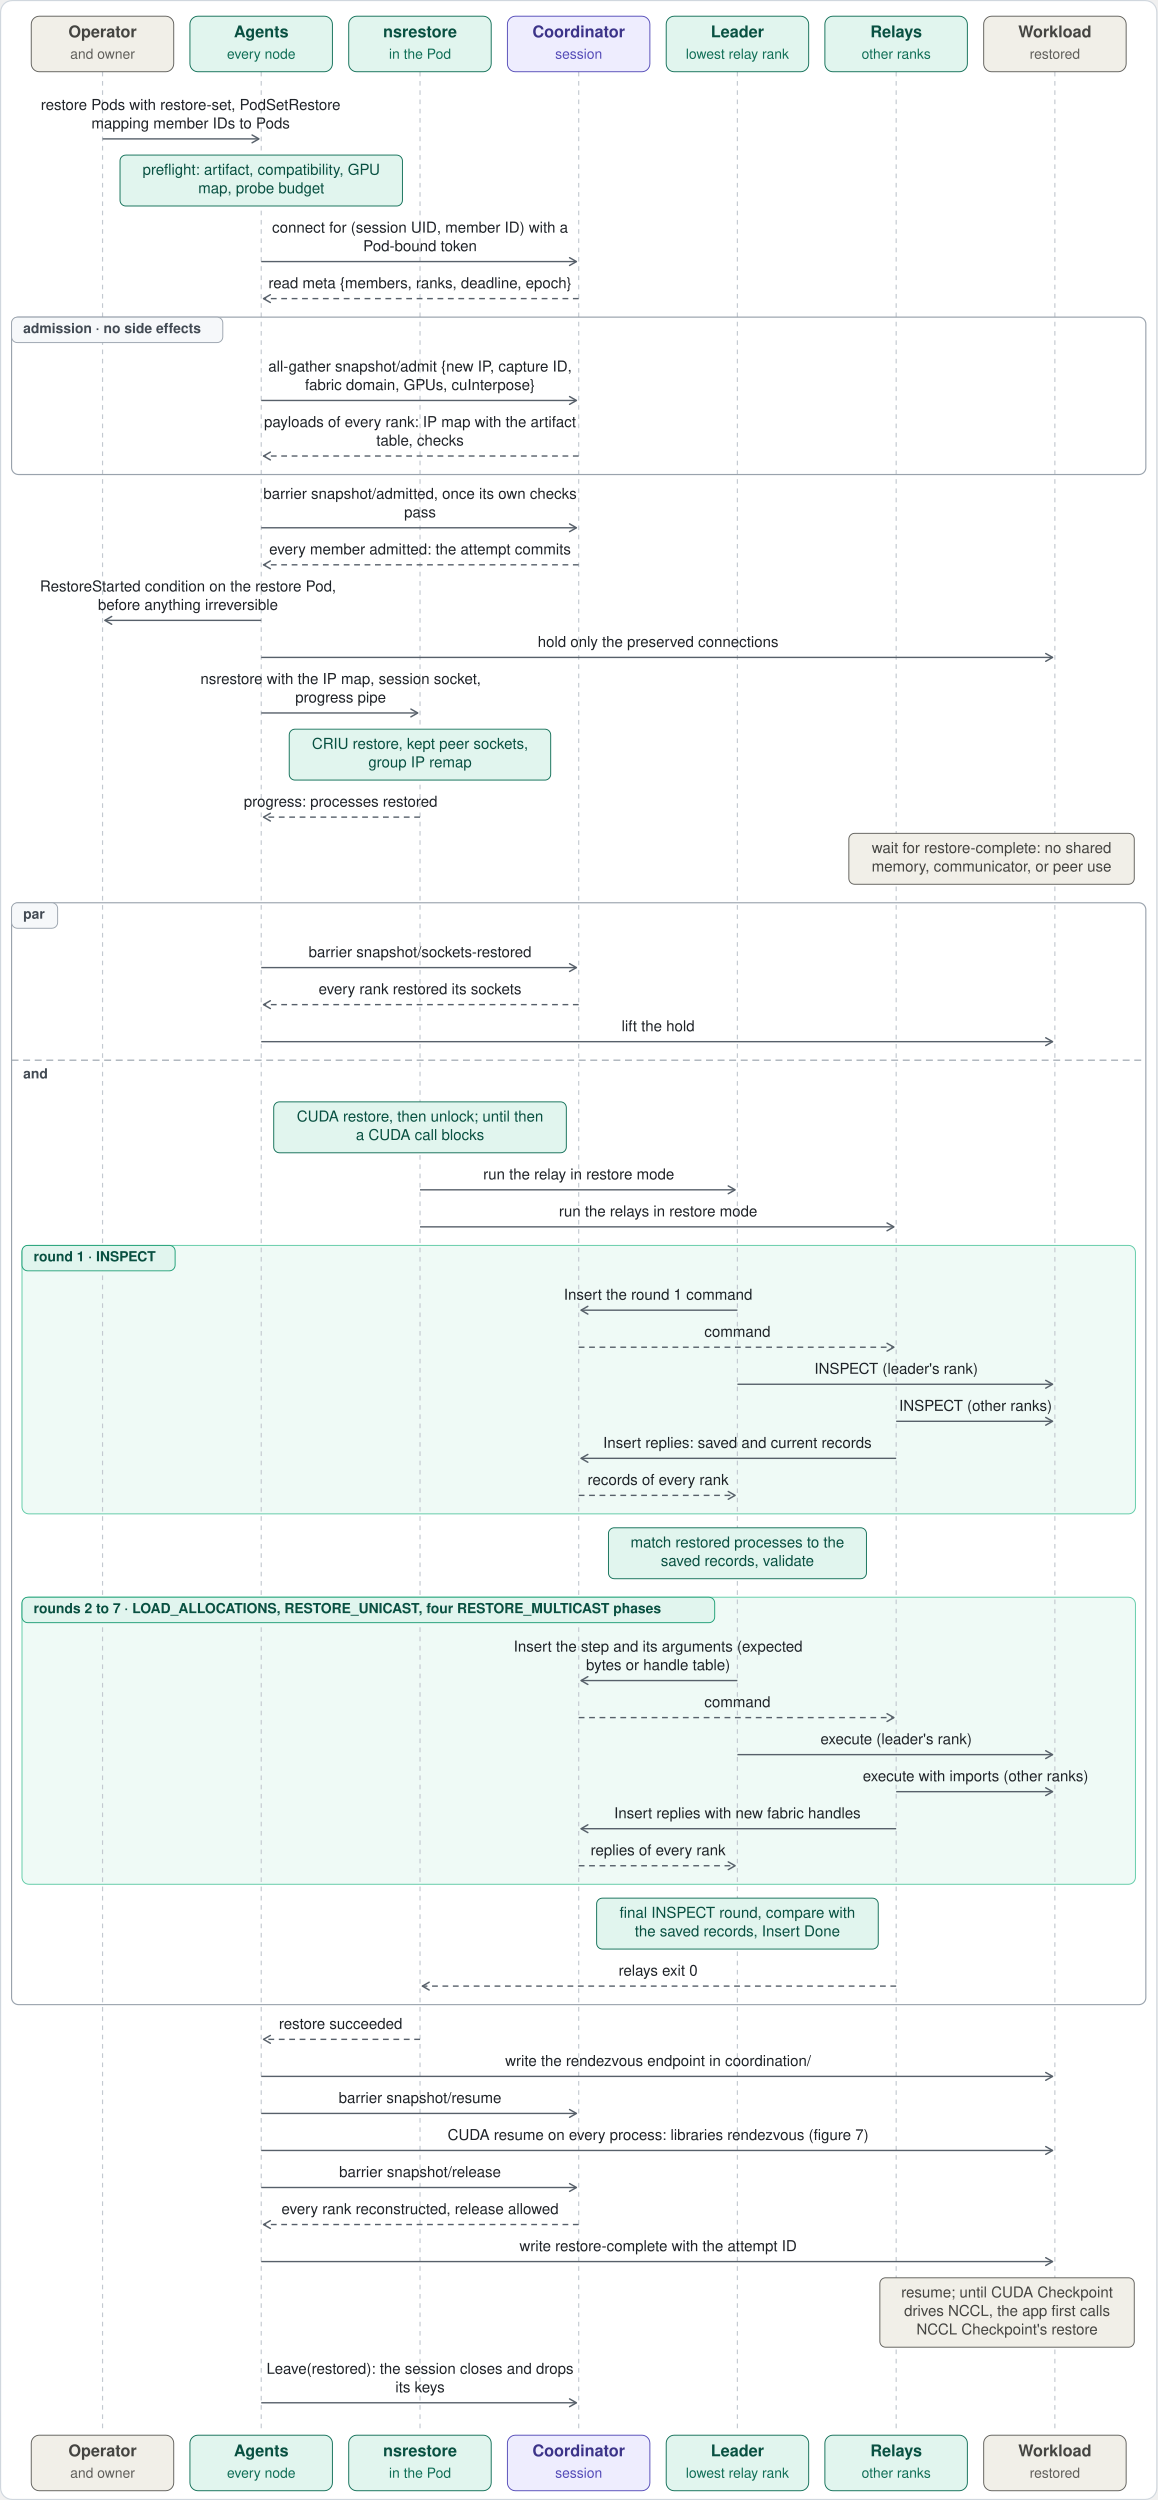
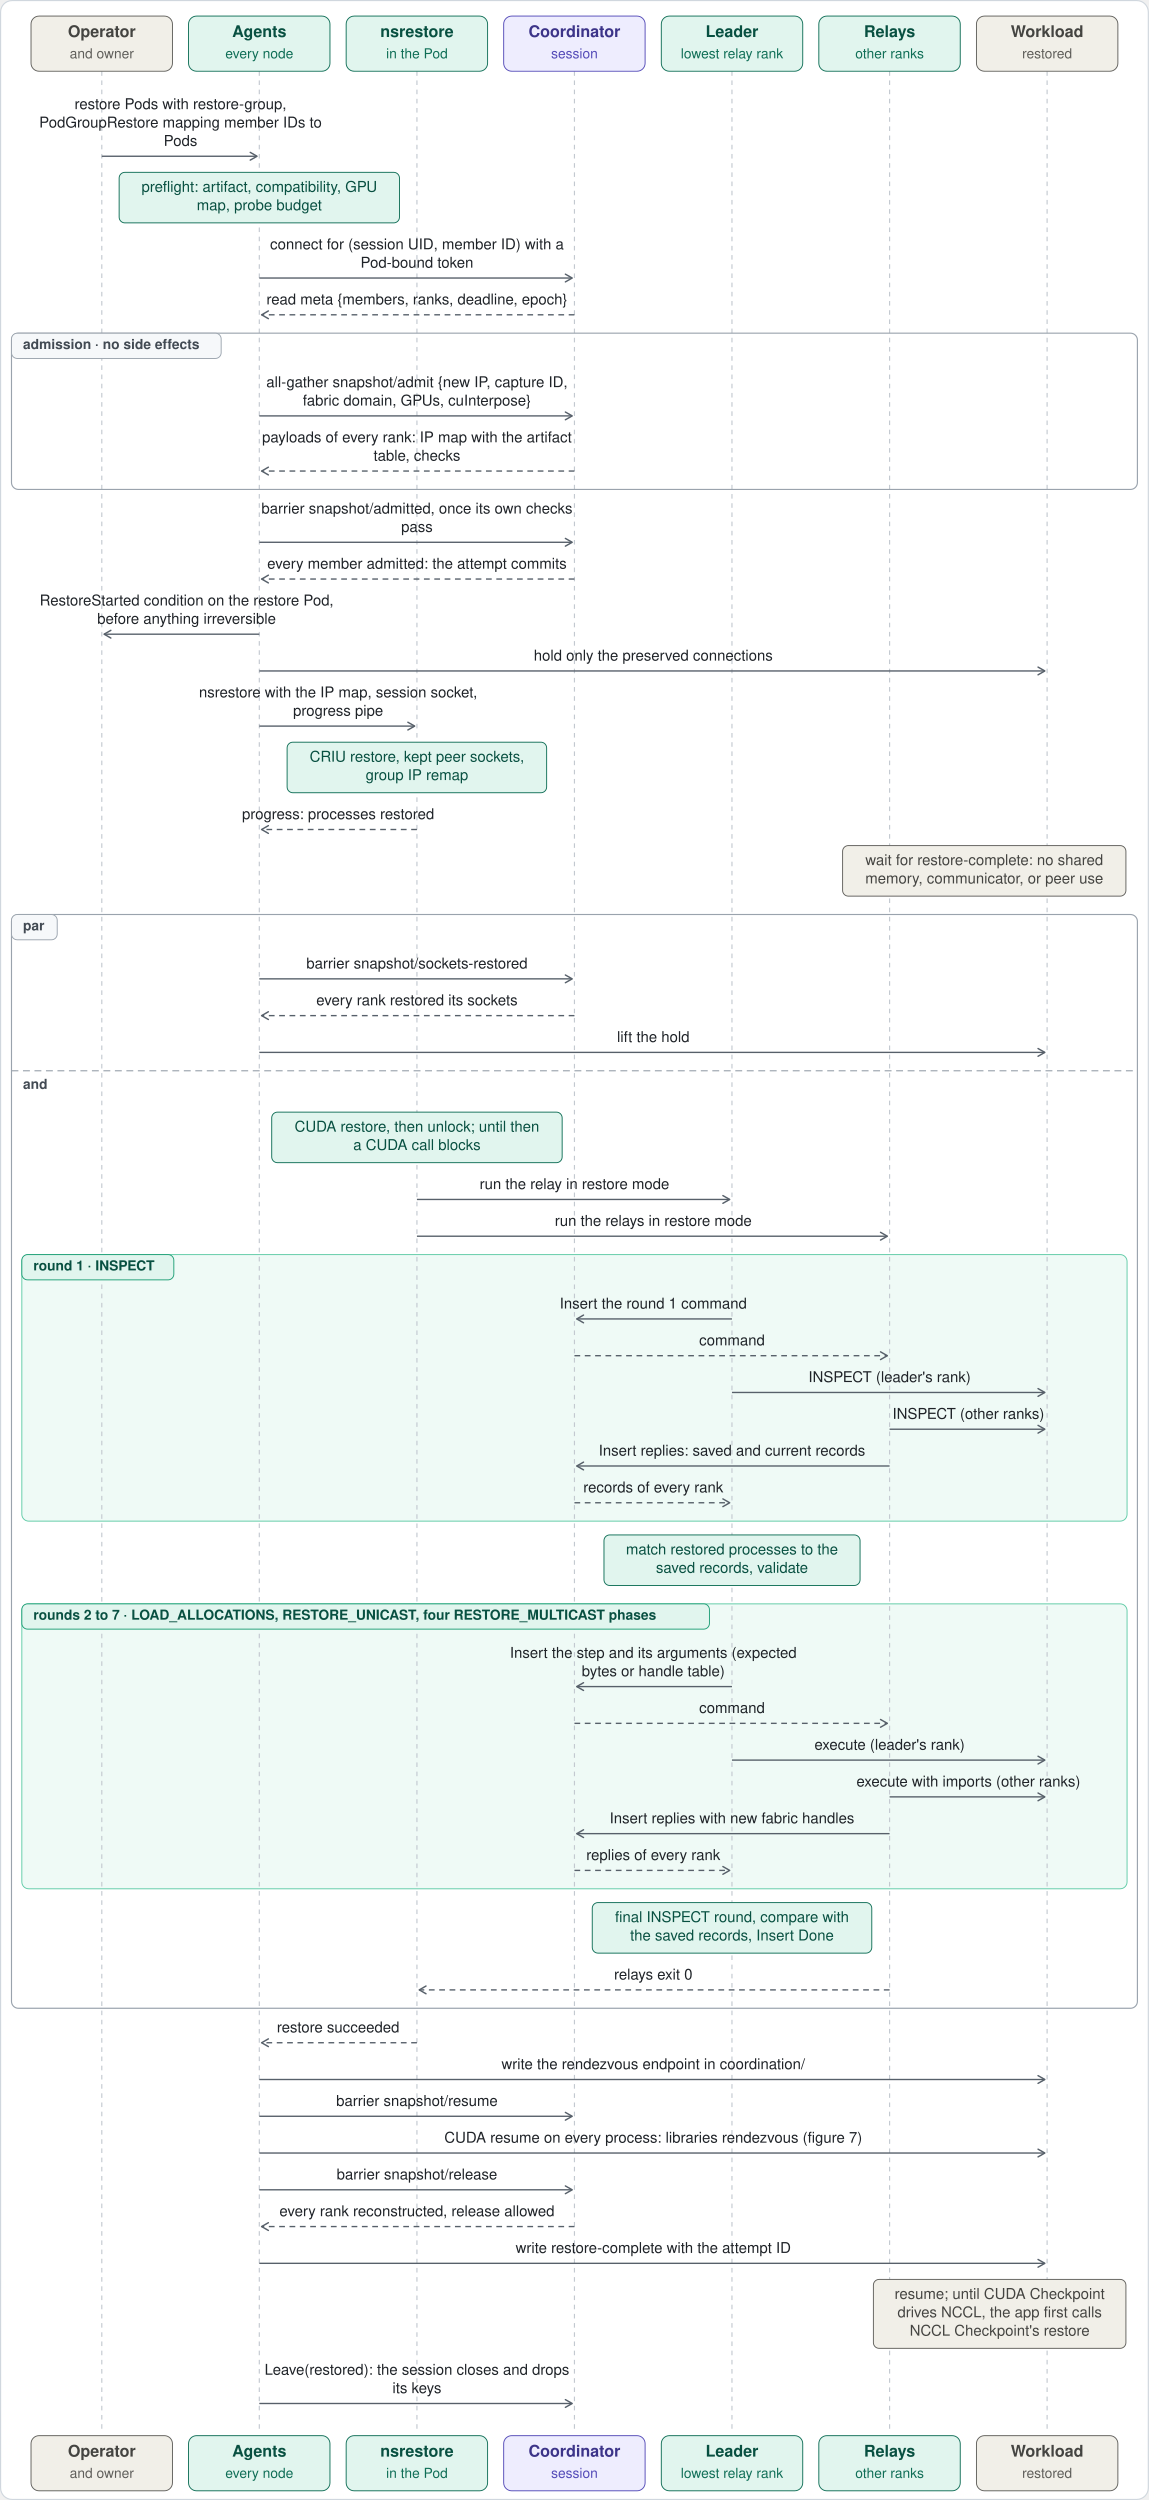
- <svg xmlns="http://www.w3.org/2000/svg" width="1000" height="2160" viewBox="0 0 1000 2160" role="img" aria-labelledby="title desc">
+ <svg xmlns="http://www.w3.org/2000/svg" width="1000" height="2176" viewBox="0 0 1000 2176" role="img" aria-labelledby="title desc">
  <style>
text{font-family:Helvetica,Arial,"Liberation Sans",sans-serif}
.bg{fill:#ffffff;stroke:#d0d7de}
.tx{fill:#1f2328}.tm{fill:#59636e}
.life{stroke:#c3c9d0}.arw{stroke:#57606a}.arwp{stroke:#7F77DD}
.ahp{stroke:#57606a;fill:none}.ahpp{stroke:#7F77DD;fill:none}
.frm{stroke:#9aa3ad;fill:none}.tag{fill:#f6f8fa;stroke:#9aa3ad}.tagt{fill:#424a53}
.note{fill:#f6f8fa;stroke:#c3c9d0}.notet{fill:#424a53}
.rnd{fill:#E1F5EE;fill-opacity:.55;stroke:#5DCAA5}.rndtag{fill:#E1F5EE;stroke:#1D9E75}.rndt{fill:#085041}
.cont{fill:none;stroke:#9aa3ad}.neutral{fill:#f6f8fa;stroke:#9aa3ad}
.k-p{fill:#EEEDFE;stroke:#534AB7}.k-p-t{fill:#3C3489}.k-p-s{fill:#534AB7}
.k-t{fill:#E1F5EE;stroke:#0F6E56}.k-t-t{fill:#085041}.k-t-s{fill:#0F6E56}
.k-g{fill:#F1EFE8;stroke:#5F5E5A}.k-g-t{fill:#444441}.k-g-s{fill:#5F5E5A}
.k-a{fill:#FAEEDA;stroke:#854F0B}.k-a-t{fill:#633806}.k-a-s{fill:#854F0B}
.k-r{fill:#FCEBEB;stroke:#A32D2D}.k-r-t{fill:#791F1F}.k-r-s{fill:#A32D2D}
.dot{fill:#1f2328}
@media (prefers-color-scheme: dark){
.bg{fill:#0d1117;stroke:#30363d}
.tx{fill:#e6edf3}.tm{fill:#9198a1}
.life{stroke:#3d444d}.arw{stroke:#9198a1}.ahp{stroke:#9198a1}
.frm{stroke:#57606a}.tag{fill:#151b23;stroke:#57606a}.tagt{fill:#d1d7e0}
.note{fill:#151b23;stroke:#3d444d}.notet{fill:#d1d7e0}
.rnd{fill:#085041;fill-opacity:.35;stroke:#1D9E75}.rndtag{fill:#085041;stroke:#5DCAA5}.rndt{fill:#E1F5EE}
.cont{stroke:#57606a}.neutral{fill:#151b23;stroke:#57606a}
.k-p{fill:#3C3489;stroke:#AFA9EC}.k-p-t{fill:#EEEDFE}.k-p-s{fill:#CECBF6}
.k-t{fill:#085041;stroke:#5DCAA5}.k-t-t{fill:#E1F5EE}.k-t-s{fill:#9FE1CB}
.k-g{fill:#444441;stroke:#B4B2A9}.k-g-t{fill:#F1EFE8}.k-g-s{fill:#D3D1C7}
.k-a{fill:#633806;stroke:#EF9F27}.k-a-t{fill:#FAEEDA}.k-a-s{fill:#FAC775}
.k-r{fill:#791F1F;stroke:#F09595}.k-r-t{fill:#FCEBEB}.k-r-s{fill:#F7C1C1}
.dot{fill:#e6edf3}
}
</style>
  <defs>
    <marker id="ah" viewBox="0 0 10 10" refX="8.5" refY="5" markerWidth="7" markerHeight="7" orient="auto-start-reverse">
      <path class="ahp" d="M1.5 1L8.5 5L1.5 9" stroke-width="1.5" stroke-linecap="round" stroke-linejoin="round" />
    </marker>
    <marker id="ahP" viewBox="0 0 10 10" refX="8.5" refY="5" markerWidth="7" markerHeight="7" orient="auto-start-reverse">
      <path class="ahpp" d="M1.5 1L8.5 5L1.5 9" stroke-width="1.5" stroke-linecap="round" stroke-linejoin="round" />
    </marker>
  </defs>
-   <rect class="bg" x="0.5" y="0.5" width="999" height="2159" rx="10" />
-   <rect class="rnd" x="19" y="1076.0" width="962" height="232.0" rx="6" stroke-width="0.8" />
-   <rect class="rnd" x="19" y="1380.0" width="962" height="248.0" rx="6" stroke-width="0.8" />
-   <line class="life" x1="88.6" y1="62.0" x2="88.6" y2="2100.0" stroke-width="1" stroke-dasharray="4 4" />
-   <line class="life" x1="225.7" y1="62.0" x2="225.7" y2="2100.0" stroke-width="1" stroke-dasharray="4 4" />
-   <line class="life" x1="362.9" y1="62.0" x2="362.9" y2="2100.0" stroke-width="1" stroke-dasharray="4 4" />
-   <line class="life" x1="500.0" y1="62.0" x2="500.0" y2="2100.0" stroke-width="1" stroke-dasharray="4 4" />
-   <line class="life" x1="637.1" y1="62.0" x2="637.1" y2="2100.0" stroke-width="1" stroke-dasharray="4 4" />
-   <line class="life" x1="774.3" y1="62.0" x2="774.3" y2="2100.0" stroke-width="1" stroke-dasharray="4 4" />
-   <line class="life" x1="911.4" y1="62.0" x2="911.4" y2="2100.0" stroke-width="1" stroke-dasharray="4 4" />
-   <rect class="frm" x="10" y="274.0" width="980" height="136.0" rx="6" stroke-width="1" />
-   <rect class="tag" x="10" y="274.0" width="182.5" height="22" rx="5" stroke-width="0.8" />
-   <text x="20.0" y="285.0" class="tagt" font-size="12" font-weight="700" text-anchor="start" dominant-baseline="central">admission · no side effects</text>
-   <rect class="rndtag" x="19" y="1076.0" width="132.3" height="22" rx="5" stroke-width="0.8" />
-   <text x="29.0" y="1087.0" class="rndt" font-size="12" font-weight="700" text-anchor="start" dominant-baseline="central">round 1 · INSPECT</text>
-   <rect class="rndtag" x="19" y="1380.0" width="598.5" height="22" rx="5" stroke-width="0.8" />
-   <text x="29.0" y="1391.0" class="rndt" font-size="12" font-weight="700" text-anchor="start" dominant-baseline="central">rounds 2 to 7 · LOAD_ALLOCATIONS, RESTORE_UNICAST, four RESTORE_MULTICAST phases</text>
-   <rect class="frm" x="10" y="780.0" width="980" height="952.0" rx="6" stroke-width="1" />
-   <rect class="tag" x="10" y="780.0" width="39.8" height="22" rx="5" stroke-width="0.8" />
-   <text x="20.0" y="791.0" class="tagt" font-size="12" font-weight="700" text-anchor="start" dominant-baseline="central">par</text>
-   <line class="frm" x1="10.0" y1="916.0" x2="990.0" y2="916.0" stroke-width="1" stroke-dasharray="6 4" />
-   <text x="20.0" y="929.0" class="tagt" font-size="12" font-weight="700" text-anchor="start" dominant-baseline="central">and</text>
-   <text x="164.7" y="92.0" class="tx" font-size="13" font-weight="400" text-anchor="middle" dominant-baseline="central">restore Pods with restore-set, PodSetRestore</text>
-   <text x="164.7" y="108.0" class="tx" font-size="13" font-weight="400" text-anchor="middle" dominant-baseline="central">mapping member IDs to Pods</text>
-   <line class="arw" x1="88.6" y1="120.0" x2="223.7" y2="120.0" stroke-width="1.2" marker-end="url(#ah)" />
-   <rect class="k-t" x="103.7" y="134.0" width="244.0" height="44" rx="5" stroke-width="0.8" />
-   <text x="225.7" y="148.0" class="k-t-t" font-size="13" font-weight="400" text-anchor="middle" dominant-baseline="central">preflight: artifact, compatibility, GPU</text>
-   <text x="225.7" y="164.0" class="k-t-t" font-size="13" font-weight="400" text-anchor="middle" dominant-baseline="central">map, probe budget</text>
-   <text x="362.9" y="198.0" class="tx" font-size="13" font-weight="400" text-anchor="middle" dominant-baseline="central">connect for (session UID, member ID) with a</text>
-   <text x="362.9" y="214.0" class="tx" font-size="13" font-weight="400" text-anchor="middle" dominant-baseline="central">Pod-bound token</text>
-   <line class="arw" x1="225.7" y1="226.0" x2="498.0" y2="226.0" stroke-width="1.2" marker-end="url(#ah)" />
-   <text x="362.9" y="246.0" class="tx" font-size="13" font-weight="400" text-anchor="middle" dominant-baseline="central">read meta {members, ranks, deadline, epoch}</text>
-   <line class="arw" x1="500.0" y1="258.0" x2="227.7" y2="258.0" stroke-width="1.2" stroke-dasharray="5 4" marker-end="url(#ah)" />
-   <text x="362.9" y="318.0" class="tx" font-size="13" font-weight="400" text-anchor="middle" dominant-baseline="central">all-gather snapshot/admit {new IP, capture ID,</text>
-   <text x="362.9" y="334.0" class="tx" font-size="13" font-weight="400" text-anchor="middle" dominant-baseline="central">fabric domain, GPUs, cuInterpose}</text>
-   <line class="arw" x1="225.7" y1="346.0" x2="498.0" y2="346.0" stroke-width="1.2" marker-end="url(#ah)" />
-   <text x="362.9" y="366.0" class="tx" font-size="13" font-weight="400" text-anchor="middle" dominant-baseline="central">payloads of every rank: IP map with the artifact</text>
-   <text x="362.9" y="382.0" class="tx" font-size="13" font-weight="400" text-anchor="middle" dominant-baseline="central">table, checks</text>
-   <line class="arw" x1="500.0" y1="394.0" x2="227.7" y2="394.0" stroke-width="1.2" stroke-dasharray="5 4" marker-end="url(#ah)" />
-   <text x="362.9" y="428.0" class="tx" font-size="13" font-weight="400" text-anchor="middle" dominant-baseline="central">barrier snapshot/admitted, once its own checks</text>
-   <text x="362.9" y="444.0" class="tx" font-size="13" font-weight="400" text-anchor="middle" dominant-baseline="central">pass</text>
-   <line class="arw" x1="225.7" y1="456.0" x2="498.0" y2="456.0" stroke-width="1.2" marker-end="url(#ah)" />
-   <text x="362.9" y="476.0" class="tx" font-size="13" font-weight="400" text-anchor="middle" dominant-baseline="central">every member admitted: the attempt commits</text>
-   <line class="arw" x1="500.0" y1="488.0" x2="227.7" y2="488.0" stroke-width="1.2" stroke-dasharray="5 4" marker-end="url(#ah)" />
-   <text x="162.4" y="508.0" class="tx" font-size="13" font-weight="400" text-anchor="middle" dominant-baseline="central">RestoreStarted condition on the restore Pod,</text>
-   <text x="162.4" y="524.0" class="tx" font-size="13" font-weight="400" text-anchor="middle" dominant-baseline="central">before anything irreversible</text>
-   <line class="arw" x1="225.7" y1="536.0" x2="90.6" y2="536.0" stroke-width="1.2" marker-end="url(#ah)" />
-   <text x="568.6" y="556.0" class="tx" font-size="13" font-weight="400" text-anchor="middle" dominant-baseline="central">hold only the preserved connections</text>
-   <line class="arw" x1="225.7" y1="568.0" x2="909.4" y2="568.0" stroke-width="1.2" marker-end="url(#ah)" />
-   <text x="294.3" y="588.0" class="tx" font-size="13" font-weight="400" text-anchor="middle" dominant-baseline="central">nsrestore with the IP map, session socket,</text>
-   <text x="294.3" y="604.0" class="tx" font-size="13" font-weight="400" text-anchor="middle" dominant-baseline="central">progress pipe</text>
-   <line class="arw" x1="225.7" y1="616.0" x2="360.9" y2="616.0" stroke-width="1.2" marker-end="url(#ah)" />
-   <rect class="k-t" x="249.9" y="630.0" width="225.9" height="44" rx="5" stroke-width="0.8" />
-   <text x="362.9" y="644.0" class="k-t-t" font-size="13" font-weight="400" text-anchor="middle" dominant-baseline="central">CRIU restore, kept peer sockets,</text>
-   <text x="362.9" y="660.0" class="k-t-t" font-size="13" font-weight="400" text-anchor="middle" dominant-baseline="central">group IP remap</text>
-   <text x="294.3" y="694.0" class="tx" font-size="13" font-weight="400" text-anchor="middle" dominant-baseline="central">progress: processes restored</text>
-   <line class="arw" x1="362.9" y1="706.0" x2="227.7" y2="706.0" stroke-width="1.2" stroke-dasharray="5 4" marker-end="url(#ah)" />
-   <rect class="k-g" x="733.4" y="720.0" width="246.6" height="44" rx="5" stroke-width="0.8" />
-   <text x="856.7" y="734.0" class="k-g-t" font-size="13" font-weight="400" text-anchor="middle" dominant-baseline="central">wait for restore-complete: no shared</text>
-   <text x="856.7" y="750.0" class="k-g-t" font-size="13" font-weight="400" text-anchor="middle" dominant-baseline="central">memory, communicator, or peer use</text>
-   <text x="362.9" y="824.0" class="tx" font-size="13" font-weight="400" text-anchor="middle" dominant-baseline="central">barrier snapshot/sockets-restored</text>
-   <line class="arw" x1="225.7" y1="836.0" x2="498.0" y2="836.0" stroke-width="1.2" marker-end="url(#ah)" />
-   <text x="362.9" y="856.0" class="tx" font-size="13" font-weight="400" text-anchor="middle" dominant-baseline="central">every rank restored its sockets</text>
-   <line class="arw" x1="500.0" y1="868.0" x2="227.7" y2="868.0" stroke-width="1.2" stroke-dasharray="5 4" marker-end="url(#ah)" />
-   <text x="568.6" y="888.0" class="tx" font-size="13" font-weight="400" text-anchor="middle" dominant-baseline="central">lift the hold</text>
-   <line class="arw" x1="225.7" y1="900.0" x2="909.4" y2="900.0" stroke-width="1.2" marker-end="url(#ah)" />
-   <rect class="k-t" x="236.5" y="952.0" width="252.8" height="44" rx="5" stroke-width="0.8" />
-   <text x="362.9" y="966.0" class="k-t-t" font-size="13" font-weight="400" text-anchor="middle" dominant-baseline="central">CUDA restore, then unlock; until then</text>
-   <text x="362.9" y="982.0" class="k-t-t" font-size="13" font-weight="400" text-anchor="middle" dominant-baseline="central">a CUDA call blocks</text>
-   <text x="500.0" y="1016.0" class="tx" font-size="13" font-weight="400" text-anchor="middle" dominant-baseline="central">run the relay in restore mode</text>
-   <line class="arw" x1="362.9" y1="1028.0" x2="635.1" y2="1028.0" stroke-width="1.2" marker-end="url(#ah)" />
-   <text x="568.6" y="1048.0" class="tx" font-size="13" font-weight="400" text-anchor="middle" dominant-baseline="central">run the relays in restore mode</text>
-   <line class="arw" x1="362.9" y1="1060.0" x2="772.3" y2="1060.0" stroke-width="1.2" marker-end="url(#ah)" />
-   <text x="568.6" y="1120.0" class="tx" font-size="13" font-weight="400" text-anchor="middle" dominant-baseline="central">Insert the round 1 command</text>
-   <line class="arw" x1="637.1" y1="1132.0" x2="502.0" y2="1132.0" stroke-width="1.2" marker-end="url(#ah)" />
-   <text x="637.1" y="1152.0" class="tx" font-size="13" font-weight="400" text-anchor="middle" dominant-baseline="central">command</text>
-   <line class="arw" x1="500.0" y1="1164.0" x2="772.3" y2="1164.0" stroke-width="1.2" stroke-dasharray="5 4" marker-end="url(#ah)" />
-   <text x="774.3" y="1184.0" class="tx" font-size="13" font-weight="400" text-anchor="middle" dominant-baseline="central">INSPECT (leader's rank)</text>
-   <line class="arw" x1="637.1" y1="1196.0" x2="909.4" y2="1196.0" stroke-width="1.2" marker-end="url(#ah)" />
-   <text x="842.9" y="1216.0" class="tx" font-size="13" font-weight="400" text-anchor="middle" dominant-baseline="central">INSPECT (other ranks)</text>
-   <line class="arw" x1="774.3" y1="1228.0" x2="909.4" y2="1228.0" stroke-width="1.2" marker-end="url(#ah)" />
-   <text x="637.1" y="1248.0" class="tx" font-size="13" font-weight="400" text-anchor="middle" dominant-baseline="central">Insert replies: saved and current records</text>
-   <line class="arw" x1="774.3" y1="1260.0" x2="502.0" y2="1260.0" stroke-width="1.2" marker-end="url(#ah)" />
-   <text x="568.6" y="1280.0" class="tx" font-size="13" font-weight="400" text-anchor="middle" dominant-baseline="central">records of every rank</text>
-   <line class="arw" x1="500.0" y1="1292.0" x2="635.1" y2="1292.0" stroke-width="1.2" stroke-dasharray="5 4" marker-end="url(#ah)" />
-   <rect class="k-t" x="525.7" y="1320.0" width="222.9" height="44" rx="5" stroke-width="0.8" />
-   <text x="637.1" y="1334.0" class="k-t-t" font-size="13" font-weight="400" text-anchor="middle" dominant-baseline="central">match restored processes to the</text>
-   <text x="637.1" y="1350.0" class="k-t-t" font-size="13" font-weight="400" text-anchor="middle" dominant-baseline="central">saved records, validate</text>
-   <text x="568.6" y="1424.0" class="tx" font-size="13" font-weight="400" text-anchor="middle" dominant-baseline="central">Insert the step and its arguments (expected</text>
-   <text x="568.6" y="1440.0" class="tx" font-size="13" font-weight="400" text-anchor="middle" dominant-baseline="central">bytes or handle table)</text>
-   <line class="arw" x1="637.1" y1="1452.0" x2="502.0" y2="1452.0" stroke-width="1.2" marker-end="url(#ah)" />
-   <text x="637.1" y="1472.0" class="tx" font-size="13" font-weight="400" text-anchor="middle" dominant-baseline="central">command</text>
-   <line class="arw" x1="500.0" y1="1484.0" x2="772.3" y2="1484.0" stroke-width="1.2" stroke-dasharray="5 4" marker-end="url(#ah)" />
-   <text x="774.3" y="1504.0" class="tx" font-size="13" font-weight="400" text-anchor="middle" dominant-baseline="central">execute (leader's rank)</text>
-   <line class="arw" x1="637.1" y1="1516.0" x2="909.4" y2="1516.0" stroke-width="1.2" marker-end="url(#ah)" />
-   <text x="842.9" y="1536.0" class="tx" font-size="13" font-weight="400" text-anchor="middle" dominant-baseline="central">execute with imports (other ranks)</text>
-   <line class="arw" x1="774.3" y1="1548.0" x2="909.4" y2="1548.0" stroke-width="1.2" marker-end="url(#ah)" />
-   <text x="637.1" y="1568.0" class="tx" font-size="13" font-weight="400" text-anchor="middle" dominant-baseline="central">Insert replies with new fabric handles</text>
-   <line class="arw" x1="774.3" y1="1580.0" x2="502.0" y2="1580.0" stroke-width="1.2" marker-end="url(#ah)" />
-   <text x="568.6" y="1600.0" class="tx" font-size="13" font-weight="400" text-anchor="middle" dominant-baseline="central">replies of every rank</text>
-   <line class="arw" x1="500.0" y1="1612.0" x2="635.1" y2="1612.0" stroke-width="1.2" stroke-dasharray="5 4" marker-end="url(#ah)" />
-   <rect class="k-t" x="515.5" y="1640.0" width="243.3" height="44" rx="5" stroke-width="0.8" />
-   <text x="637.1" y="1654.0" class="k-t-t" font-size="13" font-weight="400" text-anchor="middle" dominant-baseline="central">final INSPECT round, compare with</text>
-   <text x="637.1" y="1670.0" class="k-t-t" font-size="13" font-weight="400" text-anchor="middle" dominant-baseline="central">the saved records, Insert Done</text>
-   <text x="568.6" y="1704.0" class="tx" font-size="13" font-weight="400" text-anchor="middle" dominant-baseline="central">relays exit 0</text>
-   <line class="arw" x1="774.3" y1="1716.0" x2="364.9" y2="1716.0" stroke-width="1.2" stroke-dasharray="5 4" marker-end="url(#ah)" />
-   <text x="294.3" y="1750.0" class="tx" font-size="13" font-weight="400" text-anchor="middle" dominant-baseline="central">restore succeeded</text>
-   <line class="arw" x1="362.9" y1="1762.0" x2="227.7" y2="1762.0" stroke-width="1.2" stroke-dasharray="5 4" marker-end="url(#ah)" />
-   <text x="568.6" y="1782.0" class="tx" font-size="13" font-weight="400" text-anchor="middle" dominant-baseline="central">write the rendezvous endpoint in coordination/</text>
-   <line class="arw" x1="225.7" y1="1794.0" x2="909.4" y2="1794.0" stroke-width="1.2" marker-end="url(#ah)" />
-   <text x="362.9" y="1814.0" class="tx" font-size="13" font-weight="400" text-anchor="middle" dominant-baseline="central">barrier snapshot/resume</text>
-   <line class="arw" x1="225.7" y1="1826.0" x2="498.0" y2="1826.0" stroke-width="1.2" marker-end="url(#ah)" />
-   <text x="568.6" y="1846.0" class="tx" font-size="13" font-weight="400" text-anchor="middle" dominant-baseline="central">CUDA resume on every process: libraries rendezvous (figure 7)</text>
-   <line class="arw" x1="225.7" y1="1858.0" x2="909.4" y2="1858.0" stroke-width="1.2" marker-end="url(#ah)" />
-   <text x="362.9" y="1878.0" class="tx" font-size="13" font-weight="400" text-anchor="middle" dominant-baseline="central">barrier snapshot/release</text>
-   <line class="arw" x1="225.7" y1="1890.0" x2="498.0" y2="1890.0" stroke-width="1.2" marker-end="url(#ah)" />
-   <text x="362.9" y="1910.0" class="tx" font-size="13" font-weight="400" text-anchor="middle" dominant-baseline="central">every rank reconstructed, release allowed</text>
-   <line class="arw" x1="500.0" y1="1922.0" x2="227.7" y2="1922.0" stroke-width="1.2" stroke-dasharray="5 4" marker-end="url(#ah)" />
-   <text x="568.6" y="1942.0" class="tx" font-size="13" font-weight="400" text-anchor="middle" dominant-baseline="central">write restore-complete with the attempt ID</text>
-   <line class="arw" x1="225.7" y1="1954.0" x2="909.4" y2="1954.0" stroke-width="1.2" marker-end="url(#ah)" />
-   <rect class="k-g" x="760.2" y="1968.0" width="219.8" height="60" rx="5" stroke-width="0.8" />
-   <text x="870.1" y="1982.0" class="k-g-t" font-size="13" font-weight="400" text-anchor="middle" dominant-baseline="central">resume; until CUDA Checkpoint</text>
-   <text x="870.1" y="1998.0" class="k-g-t" font-size="13" font-weight="400" text-anchor="middle" dominant-baseline="central">drives NCCL, the app first calls</text>
-   <text x="870.1" y="2014.0" class="k-g-t" font-size="13" font-weight="400" text-anchor="middle" dominant-baseline="central">NCCL Checkpoint's restore</text>
-   <text x="362.9" y="2048.0" class="tx" font-size="13" font-weight="400" text-anchor="middle" dominant-baseline="central">Leave(restored): the session closes and drops</text>
-   <text x="362.9" y="2064.0" class="tx" font-size="13" font-weight="400" text-anchor="middle" dominant-baseline="central">its keys</text>
-   <line class="arw" x1="225.7" y1="2076.0" x2="498.0" y2="2076.0" stroke-width="1.2" marker-end="url(#ah)" />
+   <rect class="bg" x="0.5" y="0.5" width="999" height="2175" rx="10" />
+   <rect class="rnd" x="19" y="1092.0" width="962" height="232.0" rx="6" stroke-width="0.8" />
+   <rect class="rnd" x="19" y="1396.0" width="962" height="248.0" rx="6" stroke-width="0.8" />
+   <line class="life" x1="88.6" y1="62.0" x2="88.6" y2="2116.0" stroke-width="1" stroke-dasharray="4 4" />
+   <line class="life" x1="225.7" y1="62.0" x2="225.7" y2="2116.0" stroke-width="1" stroke-dasharray="4 4" />
+   <line class="life" x1="362.9" y1="62.0" x2="362.9" y2="2116.0" stroke-width="1" stroke-dasharray="4 4" />
+   <line class="life" x1="500.0" y1="62.0" x2="500.0" y2="2116.0" stroke-width="1" stroke-dasharray="4 4" />
+   <line class="life" x1="637.1" y1="62.0" x2="637.1" y2="2116.0" stroke-width="1" stroke-dasharray="4 4" />
+   <line class="life" x1="774.3" y1="62.0" x2="774.3" y2="2116.0" stroke-width="1" stroke-dasharray="4 4" />
+   <line class="life" x1="911.4" y1="62.0" x2="911.4" y2="2116.0" stroke-width="1" stroke-dasharray="4 4" />
+   <rect class="frm" x="10" y="290.0" width="980" height="136.0" rx="6" stroke-width="1" />
+   <rect class="tag" x="10" y="290.0" width="182.5" height="22" rx="5" stroke-width="0.8" />
+   <text x="20.0" y="301.0" class="tagt" font-size="12" font-weight="700" text-anchor="start" dominant-baseline="central">admission · no side effects</text>
+   <rect class="rndtag" x="19" y="1092.0" width="132.3" height="22" rx="5" stroke-width="0.8" />
+   <text x="29.0" y="1103.0" class="rndt" font-size="12" font-weight="700" text-anchor="start" dominant-baseline="central">round 1 · INSPECT</text>
+   <rect class="rndtag" x="19" y="1396.0" width="598.5" height="22" rx="5" stroke-width="0.8" />
+   <text x="29.0" y="1407.0" class="rndt" font-size="12" font-weight="700" text-anchor="start" dominant-baseline="central">rounds 2 to 7 · LOAD_ALLOCATIONS, RESTORE_UNICAST, four RESTORE_MULTICAST phases</text>
+   <rect class="frm" x="10" y="796.0" width="980" height="952.0" rx="6" stroke-width="1" />
+   <rect class="tag" x="10" y="796.0" width="39.8" height="22" rx="5" stroke-width="0.8" />
+   <text x="20.0" y="807.0" class="tagt" font-size="12" font-weight="700" text-anchor="start" dominant-baseline="central">par</text>
+   <line class="frm" x1="10.0" y1="932.0" x2="990.0" y2="932.0" stroke-width="1" stroke-dasharray="6 4" />
+   <text x="20.0" y="945.0" class="tagt" font-size="12" font-weight="700" text-anchor="start" dominant-baseline="central">and</text>
+   <text x="157.1" y="92.0" class="tx" font-size="13" font-weight="400" text-anchor="middle" dominant-baseline="central">restore Pods with restore-group,</text>
+   <text x="157.1" y="108.0" class="tx" font-size="13" font-weight="400" text-anchor="middle" dominant-baseline="central">PodGroupRestore mapping member IDs to</text>
+   <text x="157.1" y="124.0" class="tx" font-size="13" font-weight="400" text-anchor="middle" dominant-baseline="central">Pods</text>
+   <line class="arw" x1="88.6" y1="136.0" x2="223.7" y2="136.0" stroke-width="1.2" marker-end="url(#ah)" />
+   <rect class="k-t" x="103.7" y="150.0" width="244.0" height="44" rx="5" stroke-width="0.8" />
+   <text x="225.7" y="164.0" class="k-t-t" font-size="13" font-weight="400" text-anchor="middle" dominant-baseline="central">preflight: artifact, compatibility, GPU</text>
+   <text x="225.7" y="180.0" class="k-t-t" font-size="13" font-weight="400" text-anchor="middle" dominant-baseline="central">map, probe budget</text>
+   <text x="362.9" y="214.0" class="tx" font-size="13" font-weight="400" text-anchor="middle" dominant-baseline="central">connect for (session UID, member ID) with a</text>
+   <text x="362.9" y="230.0" class="tx" font-size="13" font-weight="400" text-anchor="middle" dominant-baseline="central">Pod-bound token</text>
+   <line class="arw" x1="225.7" y1="242.0" x2="498.0" y2="242.0" stroke-width="1.2" marker-end="url(#ah)" />
+   <text x="362.9" y="262.0" class="tx" font-size="13" font-weight="400" text-anchor="middle" dominant-baseline="central">read meta {members, ranks, deadline, epoch}</text>
+   <line class="arw" x1="500.0" y1="274.0" x2="227.7" y2="274.0" stroke-width="1.2" stroke-dasharray="5 4" marker-end="url(#ah)" />
+   <text x="362.9" y="334.0" class="tx" font-size="13" font-weight="400" text-anchor="middle" dominant-baseline="central">all-gather snapshot/admit {new IP, capture ID,</text>
+   <text x="362.9" y="350.0" class="tx" font-size="13" font-weight="400" text-anchor="middle" dominant-baseline="central">fabric domain, GPUs, cuInterpose}</text>
+   <line class="arw" x1="225.7" y1="362.0" x2="498.0" y2="362.0" stroke-width="1.2" marker-end="url(#ah)" />
+   <text x="362.9" y="382.0" class="tx" font-size="13" font-weight="400" text-anchor="middle" dominant-baseline="central">payloads of every rank: IP map with the artifact</text>
+   <text x="362.9" y="398.0" class="tx" font-size="13" font-weight="400" text-anchor="middle" dominant-baseline="central">table, checks</text>
+   <line class="arw" x1="500.0" y1="410.0" x2="227.7" y2="410.0" stroke-width="1.2" stroke-dasharray="5 4" marker-end="url(#ah)" />
+   <text x="362.9" y="444.0" class="tx" font-size="13" font-weight="400" text-anchor="middle" dominant-baseline="central">barrier snapshot/admitted, once its own checks</text>
+   <text x="362.9" y="460.0" class="tx" font-size="13" font-weight="400" text-anchor="middle" dominant-baseline="central">pass</text>
+   <line class="arw" x1="225.7" y1="472.0" x2="498.0" y2="472.0" stroke-width="1.2" marker-end="url(#ah)" />
+   <text x="362.9" y="492.0" class="tx" font-size="13" font-weight="400" text-anchor="middle" dominant-baseline="central">every member admitted: the attempt commits</text>
+   <line class="arw" x1="500.0" y1="504.0" x2="227.7" y2="504.0" stroke-width="1.2" stroke-dasharray="5 4" marker-end="url(#ah)" />
+   <text x="162.4" y="524.0" class="tx" font-size="13" font-weight="400" text-anchor="middle" dominant-baseline="central">RestoreStarted condition on the restore Pod,</text>
+   <text x="162.4" y="540.0" class="tx" font-size="13" font-weight="400" text-anchor="middle" dominant-baseline="central">before anything irreversible</text>
+   <line class="arw" x1="225.7" y1="552.0" x2="90.6" y2="552.0" stroke-width="1.2" marker-end="url(#ah)" />
+   <text x="568.6" y="572.0" class="tx" font-size="13" font-weight="400" text-anchor="middle" dominant-baseline="central">hold only the preserved connections</text>
+   <line class="arw" x1="225.7" y1="584.0" x2="909.4" y2="584.0" stroke-width="1.2" marker-end="url(#ah)" />
+   <text x="294.3" y="604.0" class="tx" font-size="13" font-weight="400" text-anchor="middle" dominant-baseline="central">nsrestore with the IP map, session socket,</text>
+   <text x="294.3" y="620.0" class="tx" font-size="13" font-weight="400" text-anchor="middle" dominant-baseline="central">progress pipe</text>
+   <line class="arw" x1="225.7" y1="632.0" x2="360.9" y2="632.0" stroke-width="1.2" marker-end="url(#ah)" />
+   <rect class="k-t" x="249.9" y="646.0" width="225.9" height="44" rx="5" stroke-width="0.8" />
+   <text x="362.9" y="660.0" class="k-t-t" font-size="13" font-weight="400" text-anchor="middle" dominant-baseline="central">CRIU restore, kept peer sockets,</text>
+   <text x="362.9" y="676.0" class="k-t-t" font-size="13" font-weight="400" text-anchor="middle" dominant-baseline="central">group IP remap</text>
+   <text x="294.3" y="710.0" class="tx" font-size="13" font-weight="400" text-anchor="middle" dominant-baseline="central">progress: processes restored</text>
+   <line class="arw" x1="362.9" y1="722.0" x2="227.7" y2="722.0" stroke-width="1.2" stroke-dasharray="5 4" marker-end="url(#ah)" />
+   <rect class="k-g" x="733.4" y="736.0" width="246.6" height="44" rx="5" stroke-width="0.8" />
+   <text x="856.7" y="750.0" class="k-g-t" font-size="13" font-weight="400" text-anchor="middle" dominant-baseline="central">wait for restore-complete: no shared</text>
+   <text x="856.7" y="766.0" class="k-g-t" font-size="13" font-weight="400" text-anchor="middle" dominant-baseline="central">memory, communicator, or peer use</text>
+   <text x="362.9" y="840.0" class="tx" font-size="13" font-weight="400" text-anchor="middle" dominant-baseline="central">barrier snapshot/sockets-restored</text>
+   <line class="arw" x1="225.7" y1="852.0" x2="498.0" y2="852.0" stroke-width="1.2" marker-end="url(#ah)" />
+   <text x="362.9" y="872.0" class="tx" font-size="13" font-weight="400" text-anchor="middle" dominant-baseline="central">every rank restored its sockets</text>
+   <line class="arw" x1="500.0" y1="884.0" x2="227.7" y2="884.0" stroke-width="1.2" stroke-dasharray="5 4" marker-end="url(#ah)" />
+   <text x="568.6" y="904.0" class="tx" font-size="13" font-weight="400" text-anchor="middle" dominant-baseline="central">lift the hold</text>
+   <line class="arw" x1="225.7" y1="916.0" x2="909.4" y2="916.0" stroke-width="1.2" marker-end="url(#ah)" />
+   <rect class="k-t" x="236.5" y="968.0" width="252.8" height="44" rx="5" stroke-width="0.8" />
+   <text x="362.9" y="982.0" class="k-t-t" font-size="13" font-weight="400" text-anchor="middle" dominant-baseline="central">CUDA restore, then unlock; until then</text>
+   <text x="362.9" y="998.0" class="k-t-t" font-size="13" font-weight="400" text-anchor="middle" dominant-baseline="central">a CUDA call blocks</text>
+   <text x="500.0" y="1032.0" class="tx" font-size="13" font-weight="400" text-anchor="middle" dominant-baseline="central">run the relay in restore mode</text>
+   <line class="arw" x1="362.9" y1="1044.0" x2="635.1" y2="1044.0" stroke-width="1.2" marker-end="url(#ah)" />
+   <text x="568.6" y="1064.0" class="tx" font-size="13" font-weight="400" text-anchor="middle" dominant-baseline="central">run the relays in restore mode</text>
+   <line class="arw" x1="362.9" y1="1076.0" x2="772.3" y2="1076.0" stroke-width="1.2" marker-end="url(#ah)" />
+   <text x="568.6" y="1136.0" class="tx" font-size="13" font-weight="400" text-anchor="middle" dominant-baseline="central">Insert the round 1 command</text>
+   <line class="arw" x1="637.1" y1="1148.0" x2="502.0" y2="1148.0" stroke-width="1.2" marker-end="url(#ah)" />
+   <text x="637.1" y="1168.0" class="tx" font-size="13" font-weight="400" text-anchor="middle" dominant-baseline="central">command</text>
+   <line class="arw" x1="500.0" y1="1180.0" x2="772.3" y2="1180.0" stroke-width="1.2" stroke-dasharray="5 4" marker-end="url(#ah)" />
+   <text x="774.3" y="1200.0" class="tx" font-size="13" font-weight="400" text-anchor="middle" dominant-baseline="central">INSPECT (leader's rank)</text>
+   <line class="arw" x1="637.1" y1="1212.0" x2="909.4" y2="1212.0" stroke-width="1.2" marker-end="url(#ah)" />
+   <text x="842.9" y="1232.0" class="tx" font-size="13" font-weight="400" text-anchor="middle" dominant-baseline="central">INSPECT (other ranks)</text>
+   <line class="arw" x1="774.3" y1="1244.0" x2="909.4" y2="1244.0" stroke-width="1.2" marker-end="url(#ah)" />
+   <text x="637.1" y="1264.0" class="tx" font-size="13" font-weight="400" text-anchor="middle" dominant-baseline="central">Insert replies: saved and current records</text>
+   <line class="arw" x1="774.3" y1="1276.0" x2="502.0" y2="1276.0" stroke-width="1.2" marker-end="url(#ah)" />
+   <text x="568.6" y="1296.0" class="tx" font-size="13" font-weight="400" text-anchor="middle" dominant-baseline="central">records of every rank</text>
+   <line class="arw" x1="500.0" y1="1308.0" x2="635.1" y2="1308.0" stroke-width="1.2" stroke-dasharray="5 4" marker-end="url(#ah)" />
+   <rect class="k-t" x="525.7" y="1336.0" width="222.9" height="44" rx="5" stroke-width="0.8" />
+   <text x="637.1" y="1350.0" class="k-t-t" font-size="13" font-weight="400" text-anchor="middle" dominant-baseline="central">match restored processes to the</text>
+   <text x="637.1" y="1366.0" class="k-t-t" font-size="13" font-weight="400" text-anchor="middle" dominant-baseline="central">saved records, validate</text>
+   <text x="568.6" y="1440.0" class="tx" font-size="13" font-weight="400" text-anchor="middle" dominant-baseline="central">Insert the step and its arguments (expected</text>
+   <text x="568.6" y="1456.0" class="tx" font-size="13" font-weight="400" text-anchor="middle" dominant-baseline="central">bytes or handle table)</text>
+   <line class="arw" x1="637.1" y1="1468.0" x2="502.0" y2="1468.0" stroke-width="1.2" marker-end="url(#ah)" />
+   <text x="637.1" y="1488.0" class="tx" font-size="13" font-weight="400" text-anchor="middle" dominant-baseline="central">command</text>
+   <line class="arw" x1="500.0" y1="1500.0" x2="772.3" y2="1500.0" stroke-width="1.2" stroke-dasharray="5 4" marker-end="url(#ah)" />
+   <text x="774.3" y="1520.0" class="tx" font-size="13" font-weight="400" text-anchor="middle" dominant-baseline="central">execute (leader's rank)</text>
+   <line class="arw" x1="637.1" y1="1532.0" x2="909.4" y2="1532.0" stroke-width="1.2" marker-end="url(#ah)" />
+   <text x="842.9" y="1552.0" class="tx" font-size="13" font-weight="400" text-anchor="middle" dominant-baseline="central">execute with imports (other ranks)</text>
+   <line class="arw" x1="774.3" y1="1564.0" x2="909.4" y2="1564.0" stroke-width="1.2" marker-end="url(#ah)" />
+   <text x="637.1" y="1584.0" class="tx" font-size="13" font-weight="400" text-anchor="middle" dominant-baseline="central">Insert replies with new fabric handles</text>
+   <line class="arw" x1="774.3" y1="1596.0" x2="502.0" y2="1596.0" stroke-width="1.2" marker-end="url(#ah)" />
+   <text x="568.6" y="1616.0" class="tx" font-size="13" font-weight="400" text-anchor="middle" dominant-baseline="central">replies of every rank</text>
+   <line class="arw" x1="500.0" y1="1628.0" x2="635.1" y2="1628.0" stroke-width="1.2" stroke-dasharray="5 4" marker-end="url(#ah)" />
+   <rect class="k-t" x="515.5" y="1656.0" width="243.3" height="44" rx="5" stroke-width="0.8" />
+   <text x="637.1" y="1670.0" class="k-t-t" font-size="13" font-weight="400" text-anchor="middle" dominant-baseline="central">final INSPECT round, compare with</text>
+   <text x="637.1" y="1686.0" class="k-t-t" font-size="13" font-weight="400" text-anchor="middle" dominant-baseline="central">the saved records, Insert Done</text>
+   <text x="568.6" y="1720.0" class="tx" font-size="13" font-weight="400" text-anchor="middle" dominant-baseline="central">relays exit 0</text>
+   <line class="arw" x1="774.3" y1="1732.0" x2="364.9" y2="1732.0" stroke-width="1.2" stroke-dasharray="5 4" marker-end="url(#ah)" />
+   <text x="294.3" y="1766.0" class="tx" font-size="13" font-weight="400" text-anchor="middle" dominant-baseline="central">restore succeeded</text>
+   <line class="arw" x1="362.9" y1="1778.0" x2="227.7" y2="1778.0" stroke-width="1.2" stroke-dasharray="5 4" marker-end="url(#ah)" />
+   <text x="568.6" y="1798.0" class="tx" font-size="13" font-weight="400" text-anchor="middle" dominant-baseline="central">write the rendezvous endpoint in coordination/</text>
+   <line class="arw" x1="225.7" y1="1810.0" x2="909.4" y2="1810.0" stroke-width="1.2" marker-end="url(#ah)" />
+   <text x="362.9" y="1830.0" class="tx" font-size="13" font-weight="400" text-anchor="middle" dominant-baseline="central">barrier snapshot/resume</text>
+   <line class="arw" x1="225.7" y1="1842.0" x2="498.0" y2="1842.0" stroke-width="1.2" marker-end="url(#ah)" />
+   <text x="568.6" y="1862.0" class="tx" font-size="13" font-weight="400" text-anchor="middle" dominant-baseline="central">CUDA resume on every process: libraries rendezvous (figure 7)</text>
+   <line class="arw" x1="225.7" y1="1874.0" x2="909.4" y2="1874.0" stroke-width="1.2" marker-end="url(#ah)" />
+   <text x="362.9" y="1894.0" class="tx" font-size="13" font-weight="400" text-anchor="middle" dominant-baseline="central">barrier snapshot/release</text>
+   <line class="arw" x1="225.7" y1="1906.0" x2="498.0" y2="1906.0" stroke-width="1.2" marker-end="url(#ah)" />
+   <text x="362.9" y="1926.0" class="tx" font-size="13" font-weight="400" text-anchor="middle" dominant-baseline="central">every rank reconstructed, release allowed</text>
+   <line class="arw" x1="500.0" y1="1938.0" x2="227.7" y2="1938.0" stroke-width="1.2" stroke-dasharray="5 4" marker-end="url(#ah)" />
+   <text x="568.6" y="1958.0" class="tx" font-size="13" font-weight="400" text-anchor="middle" dominant-baseline="central">write restore-complete with the attempt ID</text>
+   <line class="arw" x1="225.7" y1="1970.0" x2="909.4" y2="1970.0" stroke-width="1.2" marker-end="url(#ah)" />
+   <rect class="k-g" x="760.2" y="1984.0" width="219.8" height="60" rx="5" stroke-width="0.8" />
+   <text x="870.1" y="1998.0" class="k-g-t" font-size="13" font-weight="400" text-anchor="middle" dominant-baseline="central">resume; until CUDA Checkpoint</text>
+   <text x="870.1" y="2014.0" class="k-g-t" font-size="13" font-weight="400" text-anchor="middle" dominant-baseline="central">drives NCCL, the app first calls</text>
+   <text x="870.1" y="2030.0" class="k-g-t" font-size="13" font-weight="400" text-anchor="middle" dominant-baseline="central">NCCL Checkpoint's restore</text>
+   <text x="362.9" y="2064.0" class="tx" font-size="13" font-weight="400" text-anchor="middle" dominant-baseline="central">Leave(restored): the session closes and drops</text>
+   <text x="362.9" y="2080.0" class="tx" font-size="13" font-weight="400" text-anchor="middle" dominant-baseline="central">its keys</text>
+   <line class="arw" x1="225.7" y1="2092.0" x2="498.0" y2="2092.0" stroke-width="1.2" marker-end="url(#ah)" />
  <rect class="k-g" x="27.0" y="14.0" width="123.1" height="48.0" rx="7" stroke-width="0.8" />
  <text x="88.6" y="29.0" class="k-g-t" font-size="14" font-weight="700" text-anchor="middle" dominant-baseline="central">Operator</text>
  <text x="88.6" y="48.0" class="k-g-s" font-size="12" font-weight="400" text-anchor="middle" dominant-baseline="central">and owner</text>
-   <rect class="k-g" x="27.0" y="2104.0" width="123.1" height="48.0" rx="7" stroke-width="0.8" />
-   <text x="88.6" y="2119.0" class="k-g-t" font-size="14" font-weight="700" text-anchor="middle" dominant-baseline="central">Operator</text>
-   <text x="88.6" y="2138.0" class="k-g-s" font-size="12" font-weight="400" text-anchor="middle" dominant-baseline="central">and owner</text>
+   <rect class="k-g" x="27.0" y="2120.0" width="123.1" height="48.0" rx="7" stroke-width="0.8" />
+   <text x="88.6" y="2135.0" class="k-g-t" font-size="14" font-weight="700" text-anchor="middle" dominant-baseline="central">Operator</text>
+   <text x="88.6" y="2154.0" class="k-g-s" font-size="12" font-weight="400" text-anchor="middle" dominant-baseline="central">and owner</text>
  <rect class="k-t" x="164.1" y="14.0" width="123.1" height="48.0" rx="7" stroke-width="0.8" />
  <text x="225.7" y="29.0" class="k-t-t" font-size="14" font-weight="700" text-anchor="middle" dominant-baseline="central">Agents</text>
  <text x="225.7" y="48.0" class="k-t-s" font-size="12" font-weight="400" text-anchor="middle" dominant-baseline="central">every node</text>
-   <rect class="k-t" x="164.1" y="2104.0" width="123.1" height="48.0" rx="7" stroke-width="0.8" />
-   <text x="225.7" y="2119.0" class="k-t-t" font-size="14" font-weight="700" text-anchor="middle" dominant-baseline="central">Agents</text>
-   <text x="225.7" y="2138.0" class="k-t-s" font-size="12" font-weight="400" text-anchor="middle" dominant-baseline="central">every node</text>
+   <rect class="k-t" x="164.1" y="2120.0" width="123.1" height="48.0" rx="7" stroke-width="0.8" />
+   <text x="225.7" y="2135.0" class="k-t-t" font-size="14" font-weight="700" text-anchor="middle" dominant-baseline="central">Agents</text>
+   <text x="225.7" y="2154.0" class="k-t-s" font-size="12" font-weight="400" text-anchor="middle" dominant-baseline="central">every node</text>
  <rect class="k-t" x="301.3" y="14.0" width="123.1" height="48.0" rx="7" stroke-width="0.8" />
  <text x="362.9" y="29.0" class="k-t-t" font-size="14" font-weight="700" text-anchor="middle" dominant-baseline="central">nsrestore</text>
  <text x="362.9" y="48.0" class="k-t-s" font-size="12" font-weight="400" text-anchor="middle" dominant-baseline="central">in the Pod</text>
-   <rect class="k-t" x="301.3" y="2104.0" width="123.1" height="48.0" rx="7" stroke-width="0.8" />
-   <text x="362.9" y="2119.0" class="k-t-t" font-size="14" font-weight="700" text-anchor="middle" dominant-baseline="central">nsrestore</text>
-   <text x="362.9" y="2138.0" class="k-t-s" font-size="12" font-weight="400" text-anchor="middle" dominant-baseline="central">in the Pod</text>
+   <rect class="k-t" x="301.3" y="2120.0" width="123.1" height="48.0" rx="7" stroke-width="0.8" />
+   <text x="362.9" y="2135.0" class="k-t-t" font-size="14" font-weight="700" text-anchor="middle" dominant-baseline="central">nsrestore</text>
+   <text x="362.9" y="2154.0" class="k-t-s" font-size="12" font-weight="400" text-anchor="middle" dominant-baseline="central">in the Pod</text>
  <rect class="k-p" x="438.4" y="14.0" width="123.1" height="48.0" rx="7" stroke-width="0.8" />
  <text x="500.0" y="29.0" class="k-p-t" font-size="14" font-weight="700" text-anchor="middle" dominant-baseline="central">Coordinator</text>
  <text x="500.0" y="48.0" class="k-p-s" font-size="12" font-weight="400" text-anchor="middle" dominant-baseline="central">session</text>
-   <rect class="k-p" x="438.4" y="2104.0" width="123.1" height="48.0" rx="7" stroke-width="0.8" />
-   <text x="500.0" y="2119.0" class="k-p-t" font-size="14" font-weight="700" text-anchor="middle" dominant-baseline="central">Coordinator</text>
-   <text x="500.0" y="2138.0" class="k-p-s" font-size="12" font-weight="400" text-anchor="middle" dominant-baseline="central">session</text>
+   <rect class="k-p" x="438.4" y="2120.0" width="123.1" height="48.0" rx="7" stroke-width="0.8" />
+   <text x="500.0" y="2135.0" class="k-p-t" font-size="14" font-weight="700" text-anchor="middle" dominant-baseline="central">Coordinator</text>
+   <text x="500.0" y="2154.0" class="k-p-s" font-size="12" font-weight="400" text-anchor="middle" dominant-baseline="central">session</text>
  <rect class="k-t" x="575.6" y="14.0" width="123.1" height="48.0" rx="7" stroke-width="0.8" />
  <text x="637.1" y="29.0" class="k-t-t" font-size="14" font-weight="700" text-anchor="middle" dominant-baseline="central">Leader</text>
  <text x="637.1" y="48.0" class="k-t-s" font-size="12" font-weight="400" text-anchor="middle" dominant-baseline="central">lowest relay rank</text>
-   <rect class="k-t" x="575.6" y="2104.0" width="123.1" height="48.0" rx="7" stroke-width="0.8" />
-   <text x="637.1" y="2119.0" class="k-t-t" font-size="14" font-weight="700" text-anchor="middle" dominant-baseline="central">Leader</text>
-   <text x="637.1" y="2138.0" class="k-t-s" font-size="12" font-weight="400" text-anchor="middle" dominant-baseline="central">lowest relay rank</text>
+   <rect class="k-t" x="575.6" y="2120.0" width="123.1" height="48.0" rx="7" stroke-width="0.8" />
+   <text x="637.1" y="2135.0" class="k-t-t" font-size="14" font-weight="700" text-anchor="middle" dominant-baseline="central">Leader</text>
+   <text x="637.1" y="2154.0" class="k-t-s" font-size="12" font-weight="400" text-anchor="middle" dominant-baseline="central">lowest relay rank</text>
  <rect class="k-t" x="712.7" y="14.0" width="123.1" height="48.0" rx="7" stroke-width="0.8" />
  <text x="774.3" y="29.0" class="k-t-t" font-size="14" font-weight="700" text-anchor="middle" dominant-baseline="central">Relays</text>
  <text x="774.3" y="48.0" class="k-t-s" font-size="12" font-weight="400" text-anchor="middle" dominant-baseline="central">other ranks</text>
-   <rect class="k-t" x="712.7" y="2104.0" width="123.1" height="48.0" rx="7" stroke-width="0.8" />
-   <text x="774.3" y="2119.0" class="k-t-t" font-size="14" font-weight="700" text-anchor="middle" dominant-baseline="central">Relays</text>
-   <text x="774.3" y="2138.0" class="k-t-s" font-size="12" font-weight="400" text-anchor="middle" dominant-baseline="central">other ranks</text>
+   <rect class="k-t" x="712.7" y="2120.0" width="123.1" height="48.0" rx="7" stroke-width="0.8" />
+   <text x="774.3" y="2135.0" class="k-t-t" font-size="14" font-weight="700" text-anchor="middle" dominant-baseline="central">Relays</text>
+   <text x="774.3" y="2154.0" class="k-t-s" font-size="12" font-weight="400" text-anchor="middle" dominant-baseline="central">other ranks</text>
  <rect class="k-g" x="849.9" y="14.0" width="123.1" height="48.0" rx="7" stroke-width="0.8" />
  <text x="911.4" y="29.0" class="k-g-t" font-size="14" font-weight="700" text-anchor="middle" dominant-baseline="central">Workload</text>
  <text x="911.4" y="48.0" class="k-g-s" font-size="12" font-weight="400" text-anchor="middle" dominant-baseline="central">restored</text>
-   <rect class="k-g" x="849.9" y="2104.0" width="123.1" height="48.0" rx="7" stroke-width="0.8" />
-   <text x="911.4" y="2119.0" class="k-g-t" font-size="14" font-weight="700" text-anchor="middle" dominant-baseline="central">Workload</text>
-   <text x="911.4" y="2138.0" class="k-g-s" font-size="12" font-weight="400" text-anchor="middle" dominant-baseline="central">restored</text>
+   <rect class="k-g" x="849.9" y="2120.0" width="123.1" height="48.0" rx="7" stroke-width="0.8" />
+   <text x="911.4" y="2135.0" class="k-g-t" font-size="14" font-weight="700" text-anchor="middle" dominant-baseline="central">Workload</text>
+   <text x="911.4" y="2154.0" class="k-g-s" font-size="12" font-weight="400" text-anchor="middle" dominant-baseline="central">restored</text>
</svg>
